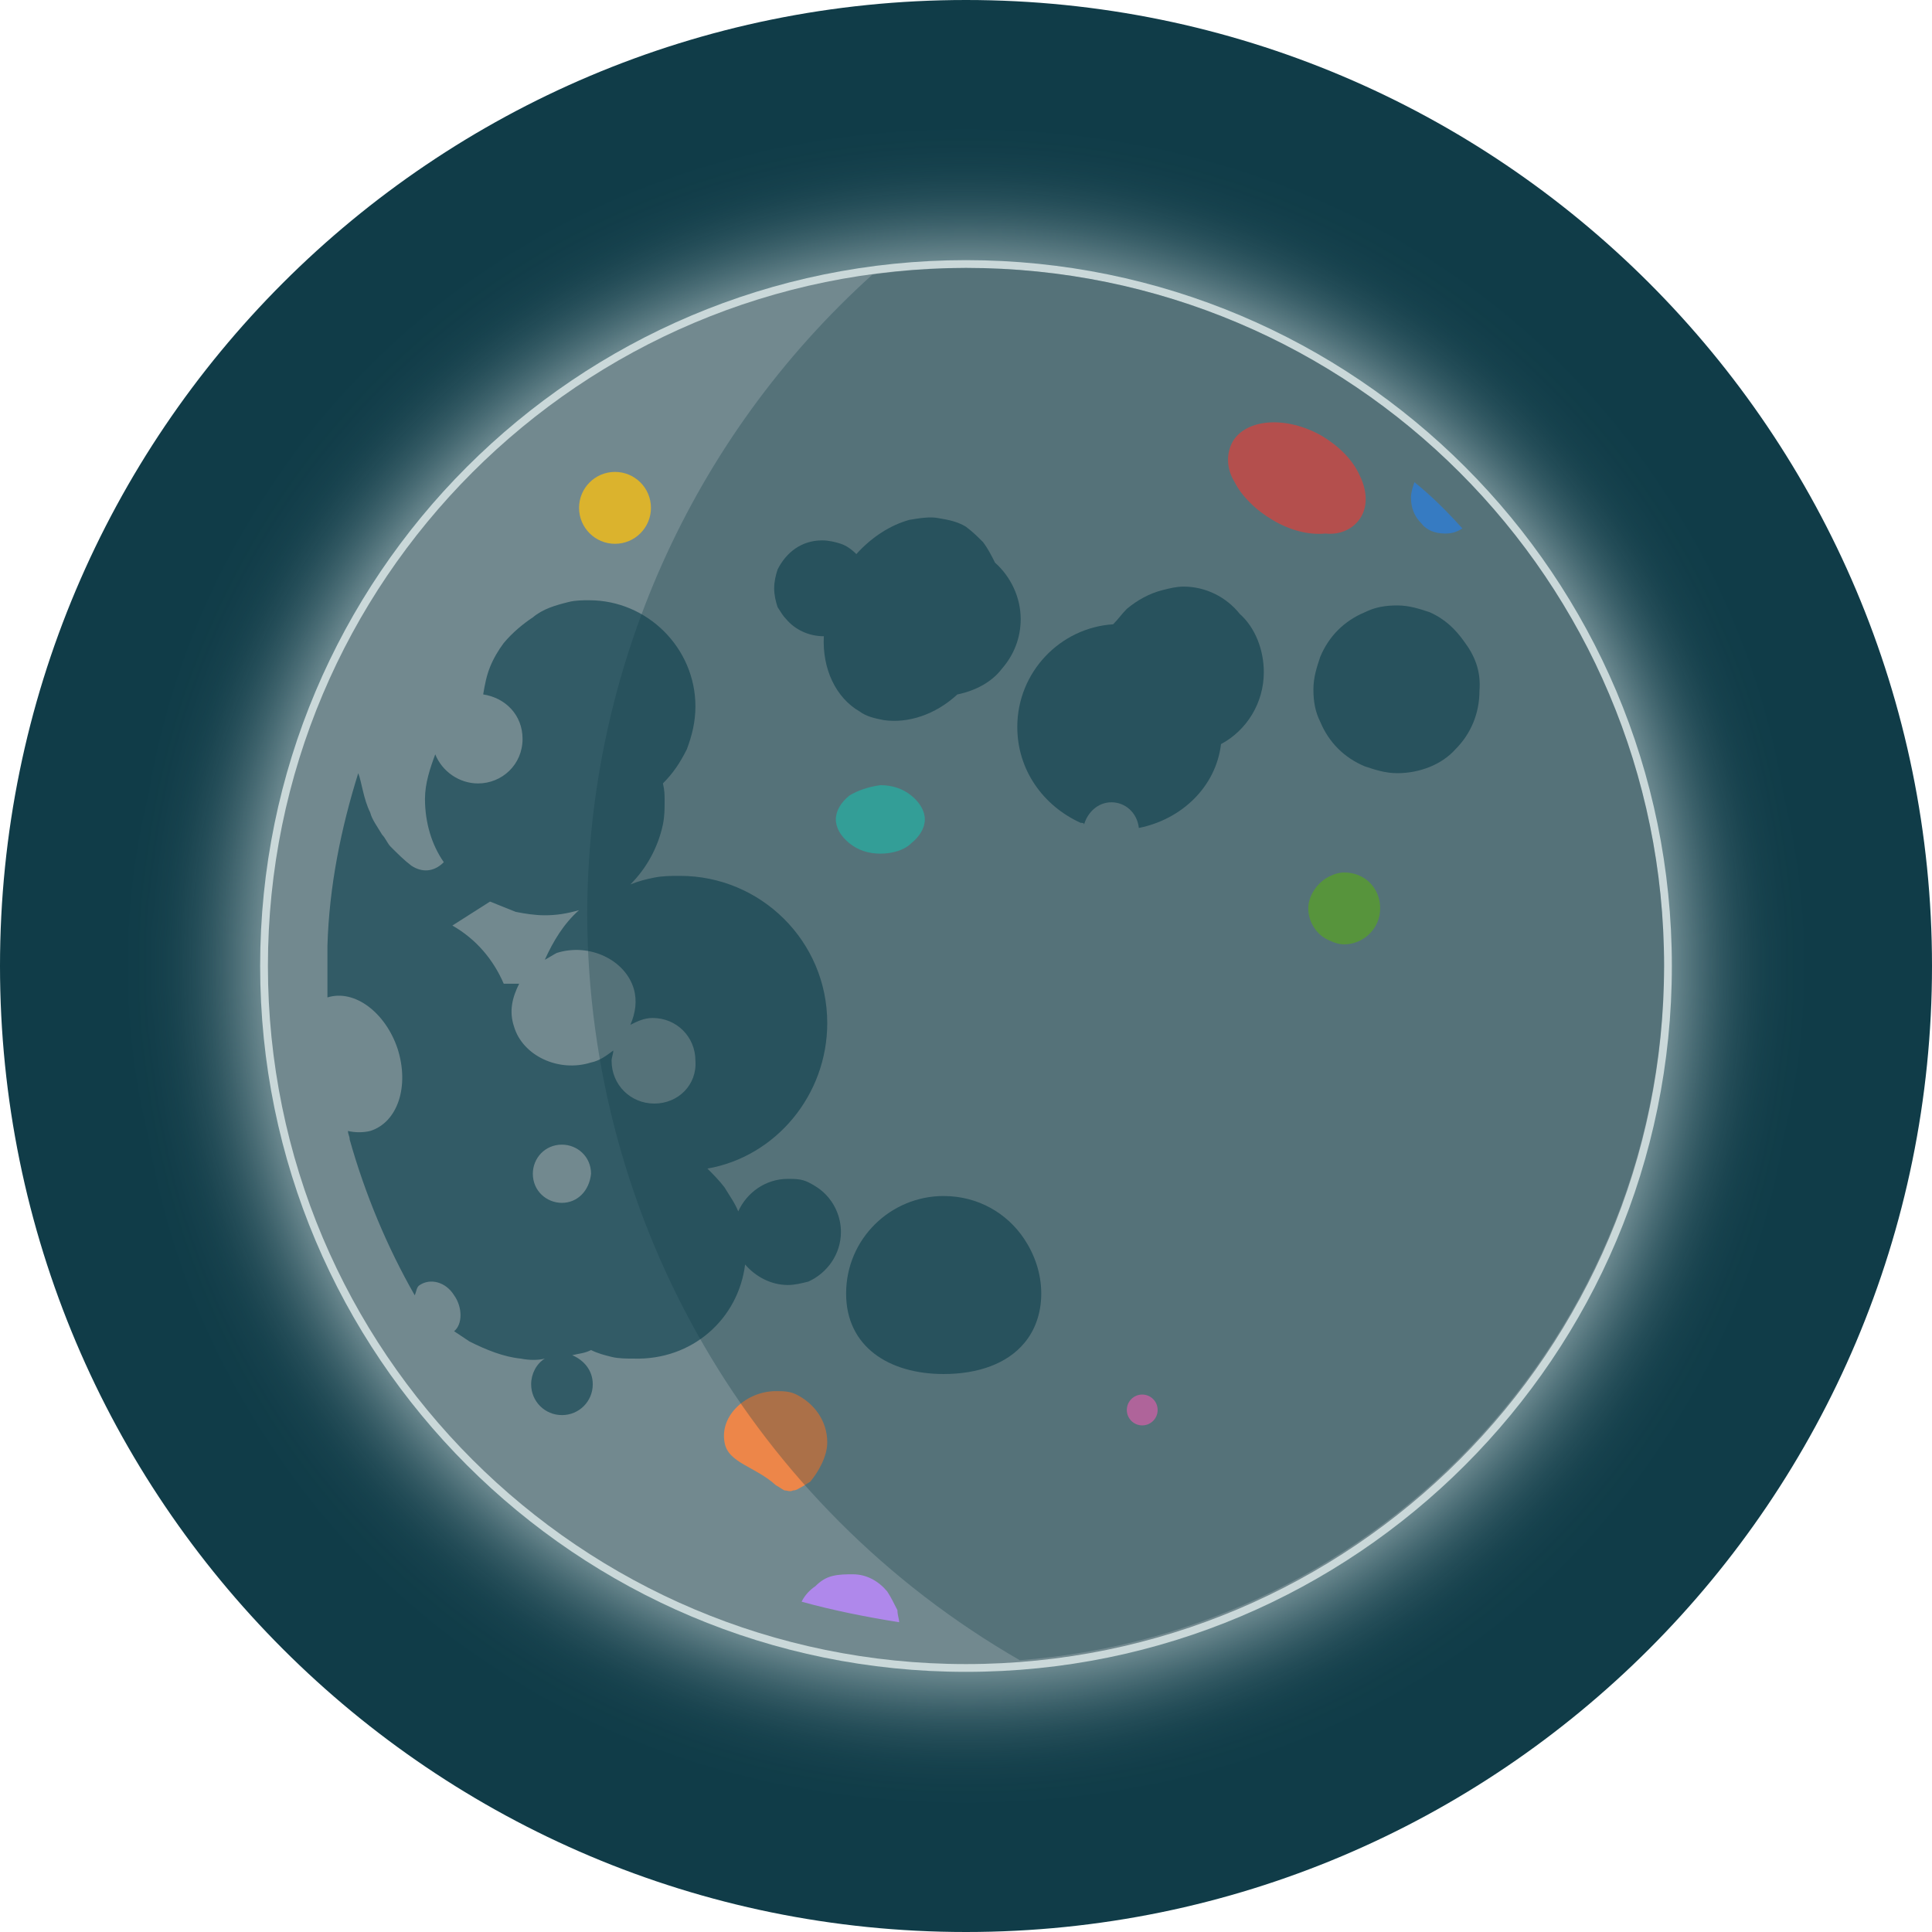
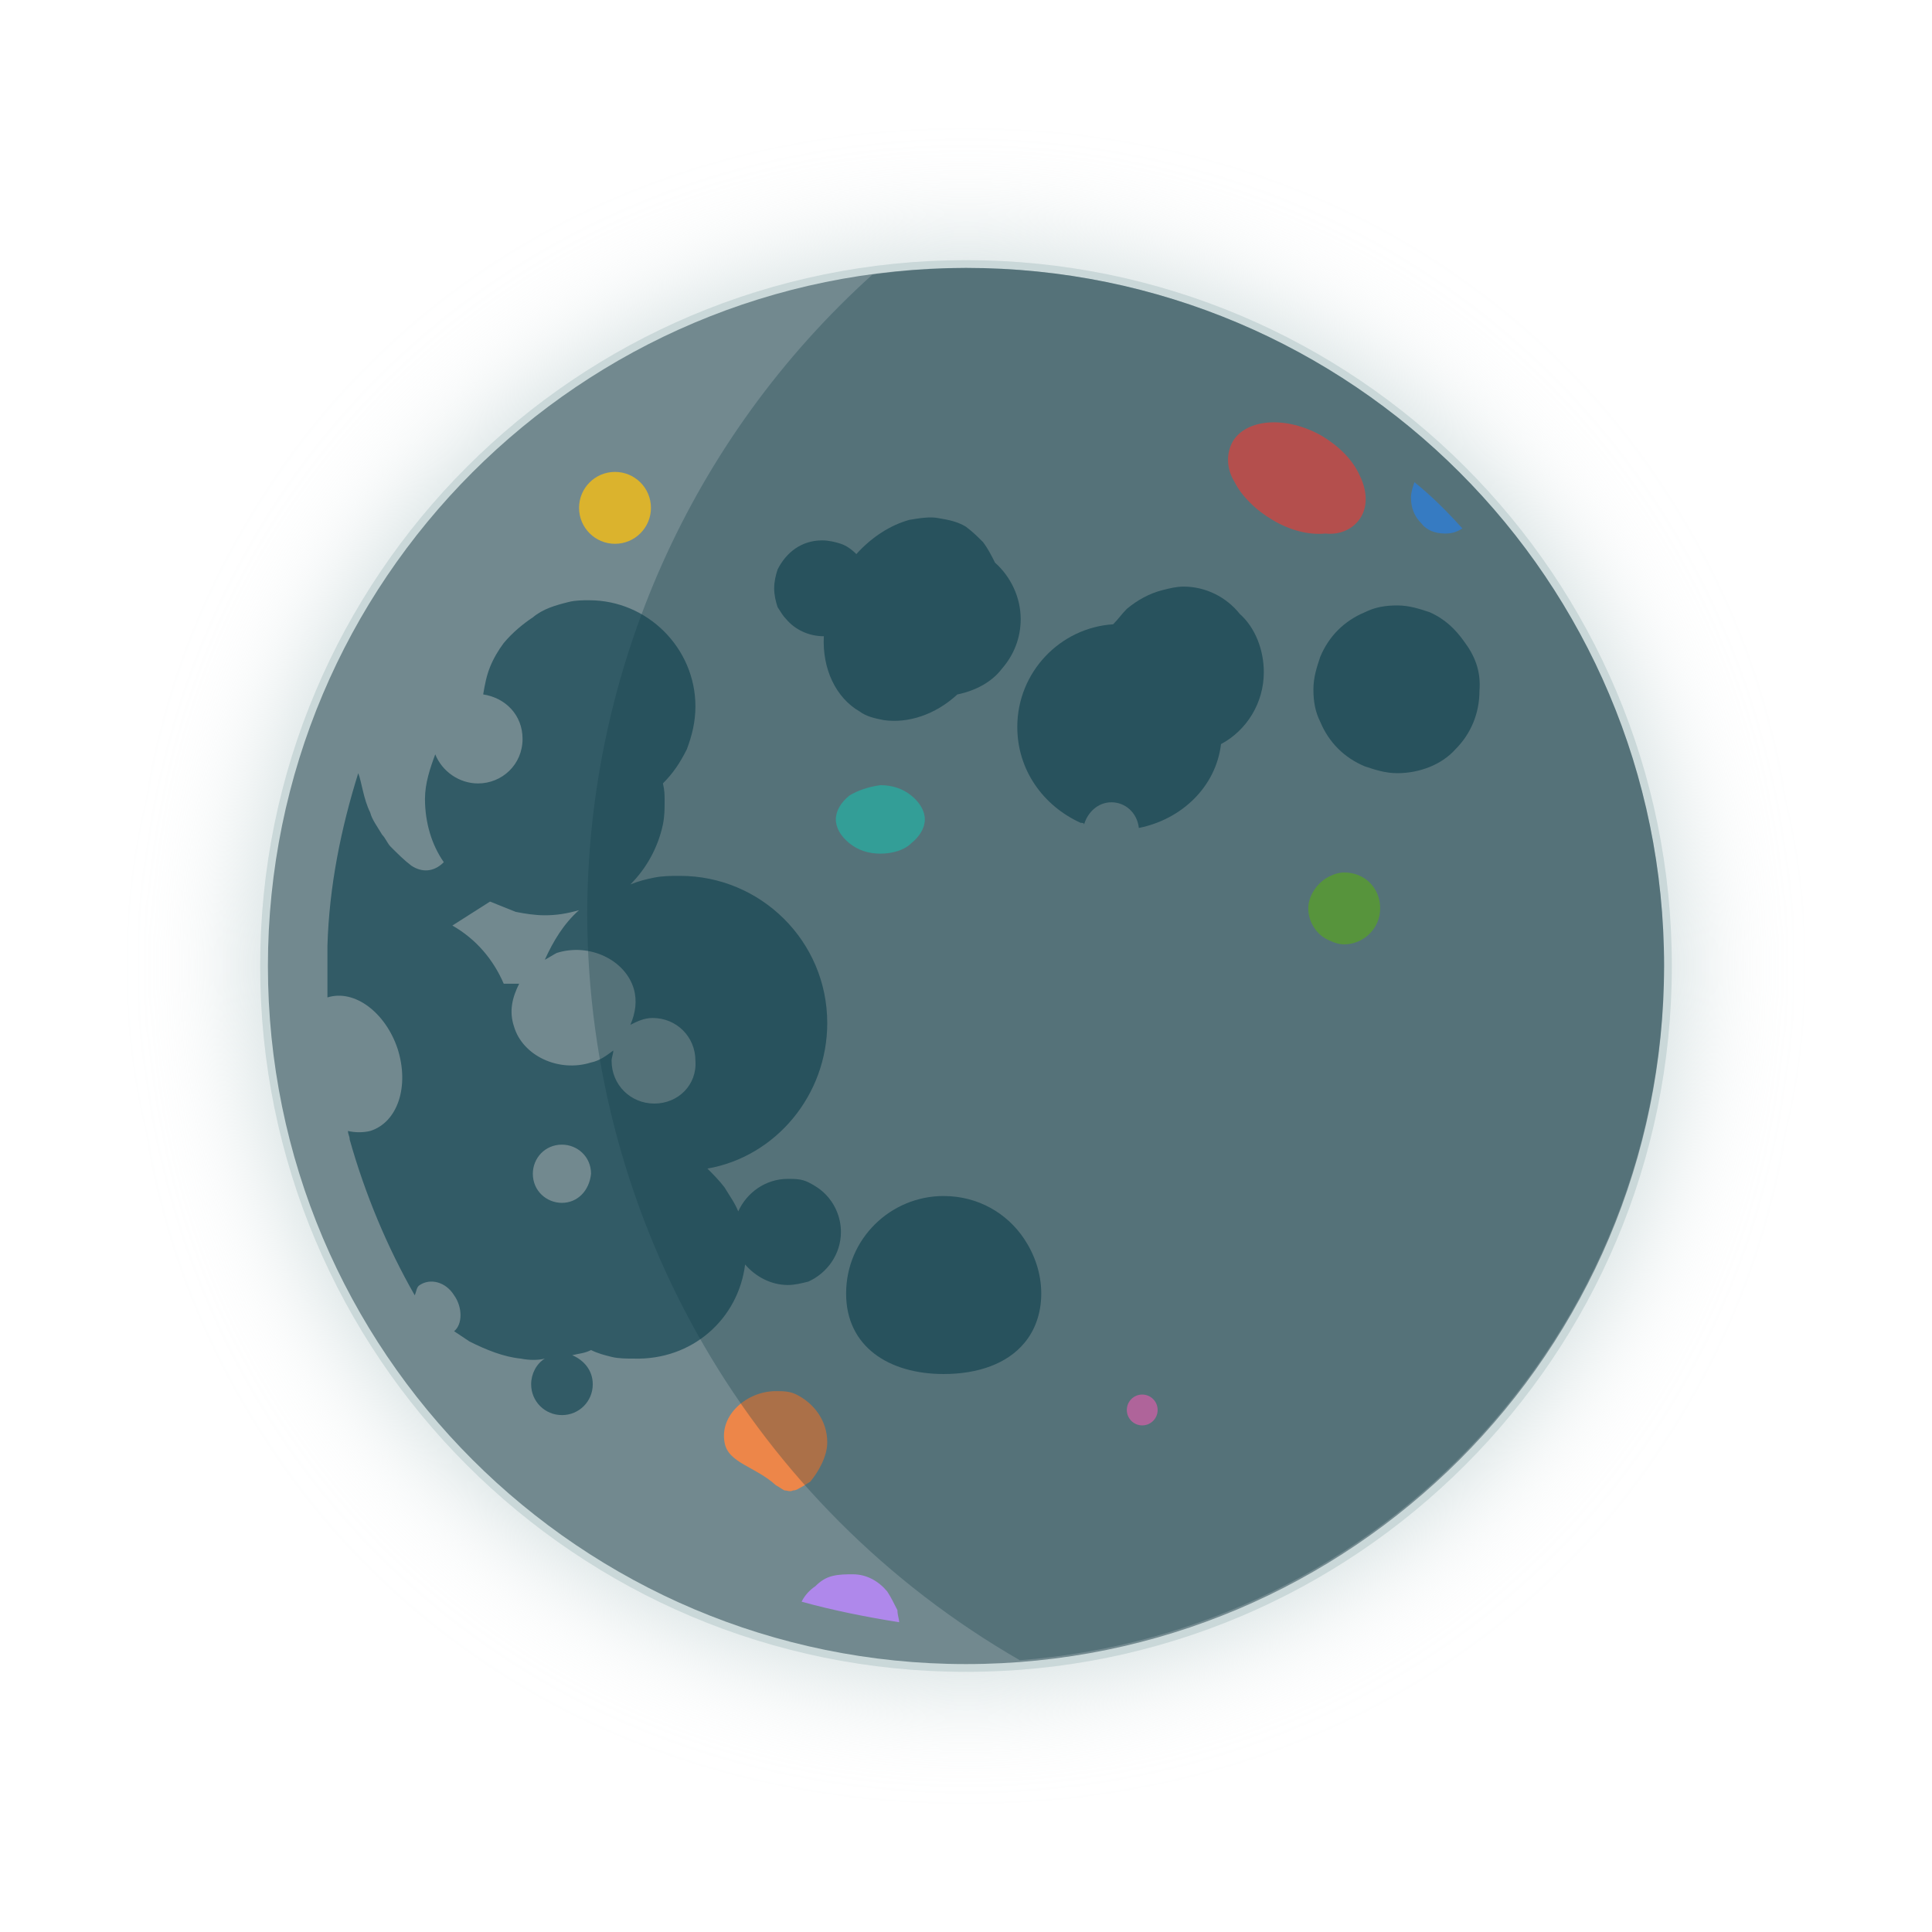
<svg xmlns="http://www.w3.org/2000/svg" xmlns:xlink="http://www.w3.org/1999/xlink" width="512" height="512" viewBox="0 0 512 512" version="1.1" id="svg1" xml:space="preserve">
  <defs id="defs1">
    <filter style="color-interpolation-filters:sRGB;" id="filter52" x="-1.546" y="-0.83" width="4.092" height="2.659">
      <feFlood result="flood" in="SourceGraphic" flood-opacity="1" flood-color="rgb(242,210,0)" id="feFlood51" />
      <feGaussianBlur result="blur" in="SourceGraphic" stdDeviation="4.942" id="feGaussianBlur51" />
      <feOffset result="offset" in="blur" dx="0" dy="0" id="feOffset51" />
      <feComposite result="comp1" operator="in" in="offset" in2="flood" id="feComposite51" />
      <feComposite result="fbSourceGraphic" operator="over" in="SourceGraphic" in2="comp1" id="feComposite52" />
      <feColorMatrix result="fbSourceGraphicAlpha" in="fbSourceGraphic" values="0 0 0 -1 0 0 0 0 -1 0 0 0 0 -1 0 0 0 0 1 0" id="feColorMatrix54" />
      <feFlood id="feFlood54" result="flood" in="fbSourceGraphic" flood-opacity="1" flood-color="rgb(16,60,72)" />
      <feGaussianBlur id="feGaussianBlur54" result="blur" in="fbSourceGraphic" stdDeviation="3" />
      <feOffset id="feOffset54" result="offset" in="blur" dx="0" dy="0" />
      <feComposite id="feComposite54" result="comp1" operator="in" in="flood" in2="offset" />
      <feComposite id="feComposite55" result="fbSourceGraphic" operator="over" in="fbSourceGraphic" in2="comp1" />
      <feColorMatrix result="fbSourceGraphicAlpha" in="fbSourceGraphic" values="0 0 0 -1 0 0 0 0 -1 0 0 0 0 -1 0 0 0 0 1 0" id="feColorMatrix55" />
      <feFlood id="feFlood55" result="flood" in="fbSourceGraphic" flood-opacity="1" flood-color="rgb(16,60,72)" />
      <feGaussianBlur id="feGaussianBlur55" result="blur" in="fbSourceGraphic" stdDeviation="3" />
      <feOffset id="feOffset55" result="offset" in="blur" dx="0" dy="0" />
      <feComposite id="feComposite56" result="comp1" operator="in" in="flood" in2="offset" />
      <feComposite id="feComposite57" result="fbSourceGraphic" operator="over" in="fbSourceGraphic" in2="comp1" />
      <feColorMatrix result="fbSourceGraphicAlpha" in="fbSourceGraphic" values="0 0 0 -1 0 0 0 0 -1 0 0 0 0 -1 0 0 0 0 1 0" id="feColorMatrix25" />
      <feFlood id="feFlood25" result="flood" in="fbSourceGraphic" flood-opacity="1" flood-color="rgb(90,52,102)" />
      <feGaussianBlur id="feGaussianBlur25" result="blur" in="fbSourceGraphic" stdDeviation="20" />
      <feOffset id="feOffset25" result="offset" in="blur" dx="0" dy="0" />
      <feComposite id="feComposite25" result="comp1" operator="in" in="offset" in2="flood" />
      <feComposite id="feComposite26" result="comp2" operator="over" in="fbSourceGraphic" in2="comp1" />
    </filter>
    <clipPath clipPathUnits="userSpaceOnUse" id="clipPath57">
      <rect style="fill:#72898f;stroke:#000000;stroke-width:0" id="rect58" width="98.438" height="98.438" x="-2.2" y="-2.2" />
    </clipPath>
    <clipPath clipPathUnits="userSpaceOnUse" id="clipPath1">
      <rect style="fill:#f36a66;stroke:#000000;stroke-width:0" id="rect2" width="512" height="512" x="0" y="0" />
    </clipPath>
    <filter style="color-interpolation-filters:sRGB;" id="filter39" x="-0.407" y="-0.407" width="1.813" height="1.813">
      <feFlood result="flood" in="SourceGraphic" flood-opacity="1" flood-color="rgb(90,52,102)" id="feFlood38" />
      <feGaussianBlur result="blur" in="SourceGraphic" stdDeviation="67.949" id="feGaussianBlur38" />
      <feOffset result="offset" in="blur" dx="0" dy="0" id="feOffset38" />
      <feComposite result="comp1" operator="in" in="offset" in2="flood" id="feComposite38" />
      <feComposite result="comp2" operator="over" in="SourceGraphic" in2="comp1" id="feComposite39" />
    </filter>
    <rect x="552.074" y="148.222" width="249.185" height="128.889" id="rect3" />
    <linearGradient id="swatch299">
      <stop style="stop-color:#000000;stop-opacity:1;" offset="0" id="stop299" />
    </linearGradient>
    <linearGradient id="swatch10">
      <stop style="stop-color:#84fba2;stop-opacity:1;" offset="0" id="stop10" />
    </linearGradient>
    <linearGradient id="swatch9">
      <stop style="stop-color:#f36a66;stop-opacity:1;" offset="0" id="stop9" />
    </linearGradient>
    <linearGradient id="swatch8">
      <stop style="stop-color:#ffb793;stop-opacity:1;" offset="0" id="stop8" />
    </linearGradient>
    <linearGradient id="swatch7">
      <stop style="stop-color:#93b4ff;stop-opacity:1;" offset="0" id="stop7" />
    </linearGradient>
    <linearGradient id="swatch6">
      <stop style="stop-color:#ff8adb;stop-opacity:1;" offset="0" id="stop6" />
    </linearGradient>
    <linearGradient id="swatch5">
      <stop style="stop-color:#f3e4a2;stop-opacity:1;" offset="0" id="stop5" />
    </linearGradient>
    <rect x="215.694" y="177.72" width="714.754" height="141.817" id="rect1" />
    <linearGradient xlink:href="#swatch6" id="linearGradient11" x1="42.781" y1="15.409" x2="297.555" y2="15.409" gradientUnits="userSpaceOnUse" />
    <linearGradient id="swatch136">
      <stop style="stop-color:#2b2836;stop-opacity:1;" offset="0" id="stop136" />
    </linearGradient>
    <linearGradient id="swatch86">
      <stop style="stop-color:#503f77;stop-opacity:0.988;" offset="0" id="stop86" />
    </linearGradient>
    <linearGradient id="swatch84">
      <stop style="stop-color:#655e7f;stop-opacity:0.988;" offset="0" id="stop84" />
    </linearGradient>
    <linearGradient id="swatch83">
      <stop style="stop-color:#e9eb6e;stop-opacity:1;" offset="0" id="stop83" />
    </linearGradient>
    <linearGradient id="swatch80">
      <stop style="stop-color:#674d98;stop-opacity:1;" offset="0" id="stop80" />
    </linearGradient>
    <linearGradient id="swatch78">
      <stop style="stop-color:#513e78;stop-opacity:0.996;" offset="0" id="stop78" />
    </linearGradient>
    <linearGradient id="swatch76">
      <stop style="stop-color:#93b4ff;stop-opacity:0.988;" offset="0" id="stop76" />
    </linearGradient>
    <clipPath clipPathUnits="userSpaceOnUse" id="clipPath14">
      <rect style="opacity:0.916;fill:#dce7fd;fill-opacity:1;stroke-width:1.083" id="rect15" width="1413.502" height="579.223" x="-195.505" y="106.721" />
    </clipPath>
    <linearGradient id="swatch82-1">
      <stop style="stop-color:#7b94a5;stop-opacity:1;" offset="0" id="stop82-5" />
    </linearGradient>
    <linearGradient id="swatch78-9">
      <stop style="stop-color:#655e7f;stop-opacity:0.996;" offset="0" id="stop78-6" />
    </linearGradient>
    <linearGradient id="swatch2">
      <stop style="stop-color:#655e7f;stop-opacity:1;" offset="0" id="stop2" />
    </linearGradient>
    <linearGradient xlink:href="#swatch299" id="linearGradient3" x1="13.8" y1="17.459" x2="324.866" y2="17.459" gradientUnits="userSpaceOnUse" />
    <linearGradient id="swatch42">
      <stop style="stop-color:#65f97f;stop-opacity:1;" offset="0" id="stop42" />
    </linearGradient>
    <linearGradient xlink:href="#swatch8" id="linearGradient293" gradientUnits="userSpaceOnUse" gradientTransform="translate(-135.7528,71.86871)" x1="285.221" y1="88.156" x2="324.866" y2="88.156" />
    <linearGradient xlink:href="#swatch299" id="linearGradient294" x1="107.048" y1="80.874" x2="231.619" y2="80.874" gradientUnits="userSpaceOnUse" />
    <linearGradient xlink:href="#swatch299" id="linearGradient296" x1="139.949" y1="138.925" x2="198.718" y2="138.925" gradientUnits="userSpaceOnUse" />
    <linearGradient xlink:href="#swatch299" id="linearGradient297" x1="135.178" y1="119.71" x2="203.488" y2="119.71" gradientUnits="userSpaceOnUse" />
    <linearGradient xlink:href="#swatch299" id="linearGradient298" x1="139.599" y1="158.141" x2="199.067" y2="158.141" gradientUnits="userSpaceOnUse" />
    <linearGradient xlink:href="#swatch299" id="linearGradient299" x1="123.899" y1="100.407" x2="214.768" y2="100.407" gradientUnits="userSpaceOnUse" />
    <linearGradient xlink:href="#swatch299" id="linearGradient300" gradientUnits="userSpaceOnUse" x1="42.079" y1="32.323" x2="296.587" y2="32.323" />
    <clipPath clipPathUnits="userSpaceOnUse" id="clipPath2">
      <g id="g3">
        <path id="path3-3" style="opacity:1;fill:#2b2836;stroke-width:0.265" class="powerclip" d="m -114.388,-1.146 h 228.69 V 170.48 h -228.69 z M -142.673,-24.516 v 233.099 H 2.7856608e-6 V -24.516 Z M 453.055,-1.146 H 224.365 V 170.48 H 453.055 Z M 481.339,-24.516 v 233.099 H 338.667 v -233.099 z" />
      </g>
    </clipPath>
    <clipPath clipPathUnits="userSpaceOnUse" id="clipPath3">
      <g id="g4">
        <path id="path4-8" style="opacity:1;fill:#2b2836;stroke-width:0.265" class="powerclip" d="m -114.388,-1.146 h 228.69 V 170.48 h -228.69 z M -142.673,-24.516 v 233.099 H 2.7856608e-6 V -24.516 Z M 453.055,-1.146 H 224.365 V 170.48 H 453.055 Z M 481.339,-24.516 v 233.099 H 338.667 v -233.099 z" />
      </g>
    </clipPath>
    <clipPath clipPathUnits="userSpaceOnUse" id="clipPath4">
      <g id="g5">
        <path id="path5-3" style="opacity:1;fill:#2b2836;stroke-width:0.265" class="powerclip" d="m -114.388,-1.146 h 228.69 V 170.48 h -228.69 z M -142.673,-24.516 v 233.099 H 2.7856608e-6 V -24.516 Z M 453.055,-1.146 H 224.365 V 170.48 H 453.055 Z M 481.339,-24.516 v 233.099 H 338.667 v -233.099 z" />
      </g>
    </clipPath>
    <clipPath clipPathUnits="userSpaceOnUse" id="clipPath5">
      <g id="g6">
        <path id="path6-5" style="opacity:1;fill:#2b2836;stroke-width:0.265" class="powerclip" d="m -114.388,-1.146 h 228.69 V 170.48 h -228.69 z M -142.673,-24.516 v 233.099 H 2.7856608e-6 V -24.516 Z M 453.055,-1.146 H 224.365 V 170.48 H 453.055 Z M 481.339,-24.516 v 233.099 H 338.667 v -233.099 z" />
      </g>
    </clipPath>
    <clipPath clipPathUnits="userSpaceOnUse" id="clipPath6">
      <g id="g7">
        <path id="path7-7" style="opacity:1;fill:#2b2836;stroke-width:0.265" class="powerclip" d="m -114.388,-1.146 h 228.69 V 170.48 h -228.69 z M -142.673,-24.516 v 233.099 H 2.7856608e-6 V -24.516 Z M 453.055,-1.146 H 224.365 V 170.48 H 453.055 Z M 481.339,-24.516 v 233.099 H 338.667 v -233.099 z" />
      </g>
    </clipPath>
    <clipPath clipPathUnits="userSpaceOnUse" id="clipPath7">
      <g id="g8">
        <path id="path8-9" style="opacity:1;fill:#2b2836;stroke-width:0.265" class="powerclip" d="m -114.388,-1.146 h 228.69 V 170.48 h -228.69 z M -142.673,-24.516 v 233.099 H 2.7856608e-6 V -24.516 Z M 453.055,-1.146 H 224.365 V 170.48 H 453.055 Z M 481.339,-24.516 v 233.099 H 338.667 v -233.099 z" />
      </g>
    </clipPath>
    <clipPath clipPathUnits="userSpaceOnUse" id="clipPath8">
      <g id="g10">
        <path id="path10-1" style="opacity:1;fill:#2b2836;stroke-width:0.265" class="powerclip" d="m -114.388,-1.146 h 228.69 V 170.48 h -228.69 z M -142.673,-24.516 v 233.099 H 2.7856608e-6 V -24.516 Z M 453.055,-1.146 H 224.365 V 170.48 H 453.055 Z M 481.339,-24.516 v 233.099 H 338.667 v -233.099 z" />
      </g>
    </clipPath>
    <clipPath clipPathUnits="userSpaceOnUse" id="clipPath10">
      <g id="g11">
        <path id="path11-5" style="opacity:1;fill:#2b2836;stroke-width:0.265" class="powerclip" d="m -114.388,-1.146 h 228.69 V 170.48 h -228.69 z M -142.673,-24.516 v 233.099 H 2.7856608e-6 V -24.516 Z M 453.055,-1.146 H 224.365 V 170.48 H 453.055 Z M 481.339,-24.516 v 233.099 H 338.667 v -233.099 z" />
      </g>
    </clipPath>
    <clipPath clipPathUnits="userSpaceOnUse" id="clipPath11">
      <g id="g12">
        <path id="path12-3" style="opacity:1;fill:#2b2836;stroke-width:0.265" class="powerclip" d="m -114.388,-1.146 h 228.69 V 170.48 h -228.69 z M -142.673,-24.516 v 233.099 H 2.7856608e-6 V -24.516 Z M 453.055,-1.146 H 224.365 V 170.48 H 453.055 Z M 481.339,-24.516 v 233.099 H 338.667 v -233.099 z" />
      </g>
    </clipPath>
    <clipPath clipPathUnits="userSpaceOnUse" id="clipPath33">
      <path id="path34" style="display:block;opacity:0.5;fill:#2b2836;stroke:#000000;stroke-width:0" d="M 600.188,-266.208 H 1323.988 V 1265.67 H 600.188 Z" />
    </clipPath>
    <clipPath clipPathUnits="userSpaceOnUse" id="clipPath31">
      <rect style="fill:#f36a66;fill-rule:nonzero;stroke:#000000;stroke-width:0" id="rect32" width="241.123" height="132.229" x="489.318" y="248.194" ry="2.875" />
    </clipPath>
    <clipPath clipPathUnits="userSpaceOnUse" id="clipPath20">
      <rect style="fill:#f36a66;stroke:#000000;stroke-width:0" id="rect20" width="738.501" height="1012.885" x="-138.501" y="-43.119" />
    </clipPath>
    <clipPath clipPathUnits="userSpaceOnUse" id="clipPath21">
      <rect style="display:inline;fill:#f36a66;stroke:#000000;stroke-width:0" id="rect21" width="738.501" height="1012.885" x="600" y="-43.119" />
    </clipPath>
    <filter style="color-interpolation-filters:sRGB;" id="filter52-3" x="-1.546" y="-0.83" width="4.092" height="2.659">
      <feFlood result="flood" in="SourceGraphic" flood-opacity="1" flood-color="rgb(242,210,0)" id="feFlood51-99" />
      <feGaussianBlur result="blur" in="SourceGraphic" stdDeviation="4.942" id="feGaussianBlur51-2" />
      <feOffset result="offset" in="blur" dx="0" dy="0" id="feOffset51-9" />
      <feComposite result="comp1" operator="in" in="offset" in2="flood" id="feComposite51-5" />
      <feComposite result="fbSourceGraphic" operator="over" in="SourceGraphic" in2="comp1" id="feComposite52-4" />
      <feColorMatrix result="fbSourceGraphicAlpha" in="fbSourceGraphic" values="0 0 0 -1 0 0 0 0 -1 0 0 0 0 -1 0 0 0 0 1 0" id="feColorMatrix54-4" />
      <feFlood id="feFlood54-46" result="flood" in="fbSourceGraphic" flood-opacity="1" flood-color="rgb(16,60,72)" />
      <feGaussianBlur id="feGaussianBlur54-5" result="blur" in="fbSourceGraphic" stdDeviation="3" />
      <feOffset id="feOffset54-7" result="offset" in="blur" dx="0" dy="0" />
      <feComposite id="feComposite54-5" result="comp1" operator="in" in="flood" in2="offset" />
      <feComposite id="feComposite55-68" result="fbSourceGraphic" operator="over" in="fbSourceGraphic" in2="comp1" />
      <feColorMatrix result="fbSourceGraphicAlpha" in="fbSourceGraphic" values="0 0 0 -1 0 0 0 0 -1 0 0 0 0 -1 0 0 0 0 1 0" id="feColorMatrix55-9" />
      <feFlood id="feFlood55-5" result="flood" in="fbSourceGraphic" flood-opacity="1" flood-color="rgb(16,60,72)" />
      <feGaussianBlur id="feGaussianBlur55-0" result="blur" in="fbSourceGraphic" stdDeviation="3" />
      <feOffset id="feOffset55-8" result="offset" in="blur" dx="0" dy="0" />
      <feComposite id="feComposite56-5" result="comp1" operator="in" in="flood" in2="offset" />
      <feComposite id="feComposite57-0" result="fbSourceGraphic" operator="over" in="fbSourceGraphic" in2="comp1" />
      <feColorMatrix result="fbSourceGraphicAlpha" in="fbSourceGraphic" values="0 0 0 -1 0 0 0 0 -1 0 0 0 0 -1 0 0 0 0 1 0" id="feColorMatrix25-67" />
      <feFlood id="feFlood25-5" result="flood" in="fbSourceGraphic" flood-opacity="1" flood-color="rgb(90,52,102)" />
      <feGaussianBlur id="feGaussianBlur25-6" result="blur" in="fbSourceGraphic" stdDeviation="20" />
      <feOffset id="feOffset25-45" result="offset" in="blur" dx="0" dy="0" />
      <feComposite id="feComposite25-31" result="comp1" operator="in" in="offset" in2="flood" />
      <feComposite id="feComposite26-2" result="comp2" operator="over" in="fbSourceGraphic" in2="comp1" />
    </filter>
    <clipPath clipPathUnits="userSpaceOnUse" id="clipPath57-3">
      <rect style="fill:#72898f;stroke:#000000;stroke-width:0" id="rect58-9" width="98.438" height="98.438" x="-2.2" y="-2.2" />
    </clipPath>
    <clipPath clipPathUnits="userSpaceOnUse" id="clipPath15">
      <circle style="fill:#103c48;stroke:#000000;stroke-width:0" id="circle16" cx="256" cy="256" r="256" />
    </clipPath>
    <clipPath clipPathUnits="userSpaceOnUse" id="clipPath16">
      <circle style="fill:#103c48;stroke:#000000;stroke-width:0" id="circle17" cx="47.019" cy="47.019" r="49.219" />
    </clipPath>
    <clipPath clipPathUnits="userSpaceOnUse" id="clipPath17">
      <circle style="fill:#103c48;stroke:#000000;stroke-width:0" id="circle18" cx="256" cy="256" r="256" />
    </clipPath>
    <clipPath clipPathUnits="userSpaceOnUse" id="clipPath18">
      <circle style="fill:#103c48;stroke:#000000;stroke-width:0" id="circle19" cx="50" cy="50" r="58.164" />
    </clipPath>
    <clipPath clipPathUnits="userSpaceOnUse" id="clipPath19">
      <circle style="fill:#103c48;stroke:#000000;stroke-width:0" id="circle20" cx="256" cy="256" r="256" />
    </clipPath>
    <filter style="color-interpolation-filters:sRGB;" id="filter52-7" x="-1.546" y="-0.83" width="4.092" height="2.659">
      <feFlood result="flood" in="SourceGraphic" flood-opacity="1" flood-color="rgb(242,210,0)" id="feFlood51-9" />
      <feGaussianBlur result="blur" in="SourceGraphic" stdDeviation="4.942" id="feGaussianBlur51-1" />
      <feOffset result="offset" in="blur" dx="0" dy="0" id="feOffset51-5" />
      <feComposite result="comp1" operator="in" in="offset" in2="flood" id="feComposite51-3" />
      <feComposite result="fbSourceGraphic" operator="over" in="SourceGraphic" in2="comp1" id="feComposite52-9" />
      <feColorMatrix result="fbSourceGraphicAlpha" in="fbSourceGraphic" values="0 0 0 -1 0 0 0 0 -1 0 0 0 0 -1 0 0 0 0 1 0" id="feColorMatrix54-9" />
      <feFlood id="feFlood54-8" result="flood" in="fbSourceGraphic" flood-opacity="1" flood-color="rgb(16,60,72)" />
      <feGaussianBlur id="feGaussianBlur54-8" result="blur" in="fbSourceGraphic" stdDeviation="3" />
      <feOffset id="feOffset54-9" result="offset" in="blur" dx="0" dy="0" />
      <feComposite id="feComposite54-8" result="comp1" operator="in" in="flood" in2="offset" />
      <feComposite id="feComposite55-2" result="fbSourceGraphic" operator="over" in="fbSourceGraphic" in2="comp1" />
      <feColorMatrix result="fbSourceGraphicAlpha" in="fbSourceGraphic" values="0 0 0 -1 0 0 0 0 -1 0 0 0 0 -1 0 0 0 0 1 0" id="feColorMatrix55-5" />
      <feFlood id="feFlood55-9" result="flood" in="fbSourceGraphic" flood-opacity="1" flood-color="rgb(16,60,72)" />
      <feGaussianBlur id="feGaussianBlur55-4" result="blur" in="fbSourceGraphic" stdDeviation="3" />
      <feOffset id="feOffset55-6" result="offset" in="blur" dx="0" dy="0" />
      <feComposite id="feComposite56-6" result="comp1" operator="in" in="flood" in2="offset" />
      <feComposite id="feComposite57-1" result="fbSourceGraphic" operator="over" in="fbSourceGraphic" in2="comp1" />
      <feColorMatrix result="fbSourceGraphicAlpha" in="fbSourceGraphic" values="0 0 0 -1 0 0 0 0 -1 0 0 0 0 -1 0 0 0 0 1 0" id="feColorMatrix25-6" />
      <feFlood id="feFlood25-2" result="flood" in="fbSourceGraphic" flood-opacity="1" flood-color="rgb(90,52,102)" />
      <feGaussianBlur id="feGaussianBlur25-1" result="blur" in="fbSourceGraphic" stdDeviation="20" />
      <feOffset id="feOffset25-4" result="offset" in="blur" dx="0" dy="0" />
      <feComposite id="feComposite25-7" result="comp1" operator="in" in="offset" in2="flood" />
      <feComposite id="feComposite26-7" result="comp2" operator="over" in="fbSourceGraphic" in2="comp1" />
    </filter>
    <clipPath clipPathUnits="userSpaceOnUse" id="clipPath57-1">
      <rect style="fill:#72898f;stroke:#000000;stroke-width:0" id="rect58-8" width="98.438" height="98.438" x="-2.2" y="-2.2" />
    </clipPath>
    <filter style="color-interpolation-filters:sRGB;" id="filter52-6" x="-1.546" y="-0.83" width="4.092" height="2.659">
      <feFlood result="flood" in="SourceGraphic" flood-opacity="1" flood-color="rgb(242,210,0)" id="feFlood51-8" />
      <feGaussianBlur result="blur" in="SourceGraphic" stdDeviation="4.942" id="feGaussianBlur51-4" />
      <feOffset result="offset" in="blur" dx="0" dy="0" id="feOffset51-6" />
      <feComposite result="comp1" operator="in" in="offset" in2="flood" id="feComposite51-8" />
      <feComposite result="fbSourceGraphic" operator="over" in="SourceGraphic" in2="comp1" id="feComposite52-99" />
      <feColorMatrix result="fbSourceGraphicAlpha" in="fbSourceGraphic" values="0 0 0 -1 0 0 0 0 -1 0 0 0 0 -1 0 0 0 0 1 0" id="feColorMatrix54-2" />
      <feFlood id="feFlood54-4" result="flood" in="fbSourceGraphic" flood-opacity="1" flood-color="rgb(16,60,72)" />
      <feGaussianBlur id="feGaussianBlur54-7" result="blur" in="fbSourceGraphic" stdDeviation="3" />
      <feOffset id="feOffset54-4" result="offset" in="blur" dx="0" dy="0" />
      <feComposite id="feComposite54-6" result="comp1" operator="in" in="flood" in2="offset" />
      <feComposite id="feComposite55-6" result="fbSourceGraphic" operator="over" in="fbSourceGraphic" in2="comp1" />
      <feColorMatrix result="fbSourceGraphicAlpha" in="fbSourceGraphic" values="0 0 0 -1 0 0 0 0 -1 0 0 0 0 -1 0 0 0 0 1 0" id="feColorMatrix55-8" />
      <feFlood id="feFlood55-0" result="flood" in="fbSourceGraphic" flood-opacity="1" flood-color="rgb(16,60,72)" />
      <feGaussianBlur id="feGaussianBlur55-42" result="blur" in="fbSourceGraphic" stdDeviation="3" />
      <feOffset id="feOffset55-7" result="offset" in="blur" dx="0" dy="0" />
      <feComposite id="feComposite56-7" result="comp1" operator="in" in="flood" in2="offset" />
      <feComposite id="feComposite57-7" result="fbSourceGraphic" operator="over" in="fbSourceGraphic" in2="comp1" />
      <feColorMatrix result="fbSourceGraphicAlpha" in="fbSourceGraphic" values="0 0 0 -1 0 0 0 0 -1 0 0 0 0 -1 0 0 0 0 1 0" id="feColorMatrix25-69" />
      <feFlood id="feFlood25-9" result="flood" in="fbSourceGraphic" flood-opacity="1" flood-color="rgb(90,52,102)" />
      <feGaussianBlur id="feGaussianBlur25-4" result="blur" in="fbSourceGraphic" stdDeviation="20" />
      <feOffset id="feOffset25-9" result="offset" in="blur" dx="0" dy="0" />
      <feComposite id="feComposite25-3" result="comp1" operator="in" in="offset" in2="flood" />
      <feComposite id="feComposite26-1" result="comp2" operator="over" in="fbSourceGraphic" in2="comp1" />
    </filter>
    <clipPath clipPathUnits="userSpaceOnUse" id="clipPath57-4">
      <rect style="fill:#72898f;stroke:#000000;stroke-width:0" id="rect58-2" width="98.438" height="98.438" x="-2.2" y="-2.2" />
    </clipPath>
    <clipPath clipPathUnits="userSpaceOnUse" id="clipPath1-7">
      <rect style="fill:#f36a66;stroke:#000000;stroke-width:0" id="rect2-8" width="512" height="512" x="0" y="0" />
    </clipPath>
    <filter style="color-interpolation-filters:sRGB;" id="filter12" x="-0.462" y="-0.462" width="1.923" height="1.923">
      <feFlood result="flood" in="SourceGraphic" flood-opacity="1" flood-color="rgb(90,52,102)" id="feFlood11" />
      <feGaussianBlur result="blur" in="SourceGraphic" stdDeviation="20" id="feGaussianBlur11" />
      <feOffset result="offset" in="blur" dx="0" dy="0" id="feOffset11" />
      <feComposite result="comp1" operator="in" in="offset" in2="flood" id="feComposite11" />
      <feComposite result="comp2" operator="over" in="SourceGraphic" in2="comp1" id="feComposite12" />
    </filter>
    <filter style="color-interpolation-filters:sRGB;" id="filter109" x="-0.095" y="-0.095" width="1.189" height="1.189">
      <feFlood result="flood" in="SourceGraphic" flood-opacity="1" flood-color="rgb(90,52,102)" id="feFlood108" />
      <feGaussianBlur result="blur" in="SourceGraphic" stdDeviation="15" id="feGaussianBlur108" />
      <feOffset result="offset" in="blur" dx="0" dy="0" id="feOffset108" />
      <feComposite result="comp1" operator="in" in="offset" in2="flood" id="feComposite108" />
      <feComposite result="comp2" operator="over" in="SourceGraphic" in2="comp1" id="feComposite109" />
    </filter>
    <clipPath clipPathUnits="userSpaceOnUse" id="clipPath110">
      <circle style="fill:#103c48;stroke:#000000;stroke-width:0" id="circle110" cx="256" cy="256" r="276.757" />
    </clipPath>
  </defs>
-   <circle style="fill:#103c48;stroke:#000000;stroke-width:0" id="path109" cx="256" cy="256" r="256" />
  <g id="layer1-4" clip-path="url(#clipPath110)" transform="matrix(0.925,0,0,0.925,19.2,19.20002)" style="display:inline;opacity:1">
    <circle style="opacity:1;fill:#cad8d9;stroke:#000000;stroke-width:0;filter:url(#filter109)" id="path63" cx="256" cy="256" r="190" transform="matrix(1.064339,0,0,1.064339,-16.4707,-16.47072)" />
    <circle style="display:inline;opacity:1;fill:#72898f;stroke:#000000;stroke-width:0" id="path13-0" cx="256" cy="256" r="200" />
    <g id="g77-9" transform="matrix(5.20127,0,0,5.20127,11.44279,11.44279)" style="display:inline;opacity:1">
      <path fill="#000000" d="m 68.795,22.255 c 0.377,-0.66 0.283,-1.509 -0.094,-2.263 -0.377,-0.849 -1.131,-1.603 -2.074,-2.169 -1.98,-1.131 -4.149,-0.943 -4.903,0.283 -0.377,0.66 -0.377,1.509 0.094,2.263 0.189,0.377 0.471,0.754 0.849,1.131 0.377,0.377 0.754,0.66 1.226,0.943 0.943,0.566 1.98,0.849 2.923,0.754 0.849,0.094 1.603,-0.283 1.98,-0.943 z" id="path2-9" style="display:inline;fill:#fa5750;stroke-width:0.943" />
      <path fill="#000000" d="m 37.114,27.912 c 0.471,0.566 1.226,0.943 2.074,0.943 v 0 c 0,0 0,0 0,0 -0.094,1.791 0.66,3.394 1.98,4.149 0.377,0.283 0.849,0.377 1.32,0.471 1.32,0.189 2.829,-0.283 4.054,-1.414 0.943,-0.189 1.886,-0.66 2.452,-1.414 0.66,-0.754 1.037,-1.697 1.037,-2.734 0,-1.226 -0.566,-2.357 -1.414,-3.112 -0.189,-0.377 -0.377,-0.754 -0.66,-1.131 -0.283,-0.283 -0.566,-0.566 -0.943,-0.849 -0.471,-0.283 -0.943,-0.377 -1.509,-0.471 -0.471,-0.094 -1.037,0 -1.603,0.094 -1.037,0.283 -2.074,0.943 -2.923,1.886 -0.283,-0.283 -0.566,-0.471 -0.849,-0.566 -0.283,-0.094 -0.66,-0.189 -1.037,-0.189 -1.131,0 -1.98,0.66 -2.452,1.603 -0.094,0.283 -0.189,0.66 -0.189,1.037 0,0.377 0.094,0.754 0.189,1.037 0.189,0.283 0.283,0.471 0.471,0.66 z" id="path3-2" style="display:inline;fill:#325b66;stroke-width:0.943" />
      <path fill="#000000" d="m 58.989,26.121 c -0.377,0 -0.754,0.094 -1.131,0.189 -0.754,0.189 -1.414,0.566 -1.98,1.037 -0.283,0.283 -0.471,0.566 -0.754,0.849 -2.923,0.189 -5.28,2.64 -5.28,5.657 0,2.357 1.414,4.337 3.489,5.28 0.094,0 0.189,0 0.189,0.094 0.189,-0.66 0.754,-1.226 1.509,-1.226 0.754,0 1.414,0.566 1.509,1.414 2.357,-0.471 4.243,-2.263 4.526,-4.62 1.414,-0.754 2.357,-2.263 2.357,-3.96 0,-1.226 -0.471,-2.452 -1.32,-3.206 -0.754,-0.943 -1.886,-1.509 -3.112,-1.509 z" id="path4-3" style="display:inline;fill:#325b66;stroke-width:0.943" />
      <path fill="#000000" d="m 74.452,29.138 c -0.471,-0.66 -1.037,-1.226 -1.886,-1.603 -0.566,-0.189 -1.131,-0.377 -1.791,-0.377 -0.66,0 -1.226,0.094 -1.791,0.377 -1.131,0.471 -1.98,1.32 -2.452,2.452 -0.189,0.566 -0.377,1.131 -0.377,1.791 0,0.66 0.094,1.226 0.377,1.791 0.471,1.131 1.32,1.98 2.452,2.452 0.566,0.189 1.131,0.377 1.791,0.377 1.226,0 2.452,-0.471 3.206,-1.32 0.849,-0.849 1.32,-1.98 1.32,-3.206 0.094,-1.131 -0.283,-1.98 -0.849,-2.734 z" id="path5-7" style="display:inline;fill:#325b66;stroke-width:0.943" />
      <path fill="#000000" d="m 67.852,41.867 c -0.283,0 -0.566,0.094 -0.754,0.189 -0.66,0.283 -1.226,1.037 -1.226,1.791 0,0.754 0.471,1.509 1.226,1.791 0.189,0.094 0.471,0.189 0.754,0.189 1.037,0 1.98,-0.849 1.98,-1.98 0,-1.131 -0.849,-1.98 -1.98,-1.98 z" id="path6-1" style="display:inline;fill:#75b938;stroke-width:0.943" />
      <circle fill="#000000" cx="27.685" cy="21.783" r="1.98" id="circle6-6" style="display:inline;fill:#dbb32d;stroke-width:0.943" />
      <path fill="#000000" d="m 73.415,23.198 c 0.377,0 0.66,-0.094 0.943,-0.283 -0.849,-0.943 -1.697,-1.791 -2.64,-2.546 v 0 c -0.094,0.283 -0.189,0.566 -0.189,0.849 0,0.566 0.189,1.037 0.566,1.414 0.283,0.377 0.754,0.566 1.32,0.566 z" id="path7-3" style="display:inline;fill:#4695f7;stroke-width:0.943" />
      <circle fill="#000000" cx="56.726" cy="71.474" r="0.849" id="circle7-1" style="display:inline;fill:#f275be;stroke-width:0.943" />
      <path fill="#000000" d="m 40.603,37.624 c -0.471,0.377 -0.754,0.849 -0.754,1.32 0,0.471 0.283,0.943 0.754,1.32 0.471,0.377 1.037,0.566 1.697,0.566 0.66,0 1.32,-0.189 1.697,-0.566 0.471,-0.377 0.754,-0.849 0.754,-1.32 0,-0.471 -0.283,-0.943 -0.754,-1.32 -0.471,-0.377 -1.037,-0.566 -1.697,-0.566 -0.66,0.094 -1.226,0.283 -1.697,0.566 z" id="path8-7" style="display:inline;fill:#41c7b9;stroke-width:0.943" />
      <path fill="#000000" d="m 45.789,59.688 v 0 c -2.923,0 -5.374,2.357 -5.374,5.374 0,2.923 2.357,4.432 5.374,4.432 v 0 c 1.886,0 3.489,-0.566 4.432,-1.697 0.566,-0.66 0.943,-1.603 0.943,-2.734 0,-1.131 -0.377,-2.169 -0.943,-3.017 -0.943,-1.414 -2.546,-2.357 -4.432,-2.357 z" id="path9-2" style="display:inline;fill:#325b66;stroke-width:0.943" />
      <path fill="#000000" d="m 34.851,63.459 c 0.566,0.66 1.414,1.131 2.357,1.131 0.377,0 0.754,-0.094 1.131,-0.189 1.037,-0.471 1.791,-1.509 1.791,-2.734 0,-0.849 -0.377,-1.603 -0.849,-2.074 -0.283,-0.283 -0.566,-0.471 -0.943,-0.66 -0.377,-0.189 -0.754,-0.189 -1.131,-0.189 -1.226,0 -2.263,0.754 -2.734,1.791 -0.189,-0.471 -0.471,-0.849 -0.754,-1.32 -0.283,-0.377 -0.66,-0.754 -0.943,-1.037 0,0 0,0 0,0 3.772,-0.66 6.6,-4.054 6.6,-8.015 0,-4.526 -3.677,-8.109 -8.109,-8.109 -0.471,0 -0.943,0 -1.414,0.094 -0.471,0.094 -0.849,0.189 -1.32,0.377 0.849,-0.849 1.509,-1.98 1.791,-3.3 0.094,-0.471 0.094,-0.849 0.094,-1.32 0,-0.283 0,-0.566 -0.094,-0.943 0.566,-0.566 0.943,-1.131 1.32,-1.886 0.283,-0.754 0.471,-1.509 0.471,-2.357 0,-3.206 -2.64,-5.846 -5.846,-5.846 -0.377,0 -0.754,0 -1.131,0.094 -0.754,0.189 -1.414,0.377 -1.98,0.849 -0.566,0.377 -1.131,0.849 -1.603,1.414 -0.283,0.377 -0.566,0.849 -0.754,1.32 -0.189,0.471 -0.283,0.943 -0.377,1.509 v 0 c 1.226,0.189 2.169,1.131 2.169,2.452 0,1.414 -1.131,2.452 -2.452,2.452 -1.037,0 -1.98,-0.66 -2.357,-1.603 -0.283,0.754 -0.566,1.603 -0.566,2.452 0,1.32 0.377,2.546 1.037,3.489 -0.566,0.566 -1.226,0.566 -1.791,0.189 -0.377,-0.283 -0.754,-0.66 -1.131,-1.037 -0.189,-0.189 -0.283,-0.471 -0.471,-0.66 -0.283,-0.471 -0.566,-0.849 -0.66,-1.226 -0.377,-0.754 -0.471,-1.697 -0.66,-2.169 -0.943,3.017 -1.603,6.223 -1.697,9.523 0,0.471 0,0.943 0,1.509 0,0.471 0,0.849 0,1.32 1.509,-0.471 3.206,0.849 3.866,2.829 0.66,2.074 0,4.054 -1.509,4.526 -0.377,0.094 -0.849,0.094 -1.226,0 0,0.189 0.094,0.283 0.094,0.471 0.849,3.017 2.074,5.94 3.583,8.58 0.094,-0.189 0.094,-0.471 0.283,-0.566 0.566,-0.377 1.414,-0.189 1.886,0.566 0.471,0.66 0.471,1.603 0,1.98 0,0 0,0 0,0 0,0 0,0 0,0 0.283,0.189 0.566,0.377 0.849,0.566 0.943,0.471 1.886,0.849 2.829,0.943 0.471,0.094 0.943,0.094 1.32,0 -0.471,0.283 -0.754,0.849 -0.754,1.414 0,0.943 0.754,1.697 1.697,1.697 0.943,0 1.697,-0.754 1.697,-1.697 0,-0.754 -0.471,-1.32 -1.131,-1.603 0.377,-0.094 0.66,-0.094 1.037,-0.283 0.377,0.189 0.754,0.283 1.131,0.377 0.377,0.094 0.849,0.094 1.226,0.094 3.206,0.094 5.752,-2.169 6.129,-5.186 z M 24.762,60.065 c -0.849,0 -1.603,-0.66 -1.603,-1.603 0,-0.849 0.66,-1.603 1.603,-1.603 0.849,0 1.603,0.66 1.603,1.603 -0.094,0.943 -0.754,1.603 -1.603,1.603 z m 5.092,-5.469 c -1.32,0 -2.357,-1.037 -2.357,-2.357 0,-0.189 0.094,-0.377 0.094,-0.566 -0.377,0.283 -0.754,0.566 -1.226,0.66 -1.791,0.566 -3.772,-0.377 -4.243,-1.98 -0.283,-0.849 -0.094,-1.603 0.283,-2.357 -0.283,0 -0.566,0 -0.849,0 -0.566,-1.32 -1.509,-2.452 -2.829,-3.206 l 2.074,-1.32 v 0 c 0.471,0.189 0.943,0.377 1.414,0.566 0.471,0.094 1.037,0.189 1.603,0.189 0.66,0 1.226,-0.094 1.886,-0.283 -0.849,0.754 -1.414,1.697 -1.886,2.734 v 0 c 0.189,-0.094 0.471,-0.283 0.66,-0.377 1.791,-0.566 3.772,0.377 4.243,1.98 0.189,0.66 0.094,1.32 -0.189,1.98 0.377,-0.189 0.754,-0.377 1.226,-0.377 1.32,0 2.357,1.037 2.357,2.357 0.094,1.32 -0.943,2.357 -2.263,2.357 z" id="path10-3" style="display:inline;fill:#325b66;stroke-width:0.943" />
      <path fill="#000000" d="m 39.377,73.265 c 0,-1.226 -0.754,-2.169 -1.697,-2.64 -0.377,-0.189 -0.754,-0.189 -1.131,-0.189 -1.603,0 -3.112,1.32 -2.829,2.829 0.189,1.131 1.697,1.32 2.829,2.357 0.189,0.094 0.283,0.189 0.471,0.283 0.189,0 0.283,0.094 0.471,0 0.189,0 0.283,-0.094 0.471,-0.189 0.189,-0.094 0.283,-0.189 0.471,-0.283 0.471,-0.566 0.943,-1.414 0.943,-2.169 z" id="path11-9" style="display:inline;opacity:1;fill:#ed8649;stroke-width:0.943" />
      <path fill="#000000" d="m 42.677,81.468 c -0.471,-0.566 -1.131,-0.943 -1.886,-0.943 -0.377,0 -0.754,0 -1.131,0.094 -0.377,0.094 -0.66,0.283 -0.943,0.566 -0.283,0.189 -0.566,0.471 -0.754,0.849 1.697,0.471 3.583,0.849 5.374,1.131 0,-0.189 -0.094,-0.377 -0.094,-0.66 -0.189,-0.377 -0.377,-0.754 -0.566,-1.037 z" id="path12-5" style="display:inline;fill:#af88eb;stroke-width:0.943" />
    </g>
    <path id="circle14-3" style="display:inline;opacity:0.3;fill:#103c48;stroke:#000000;stroke-width:0" d="M 256,56 A 200,200 0 0 0 229.191,57.916 247.333,247.333 0 0 0 147.479,241.188 247.333,247.333 0 0 0 271.422,454.896 200,200 0 0 0 456,256 200,200 0 0 0 256,56 Z" />
  </g>
</svg>
